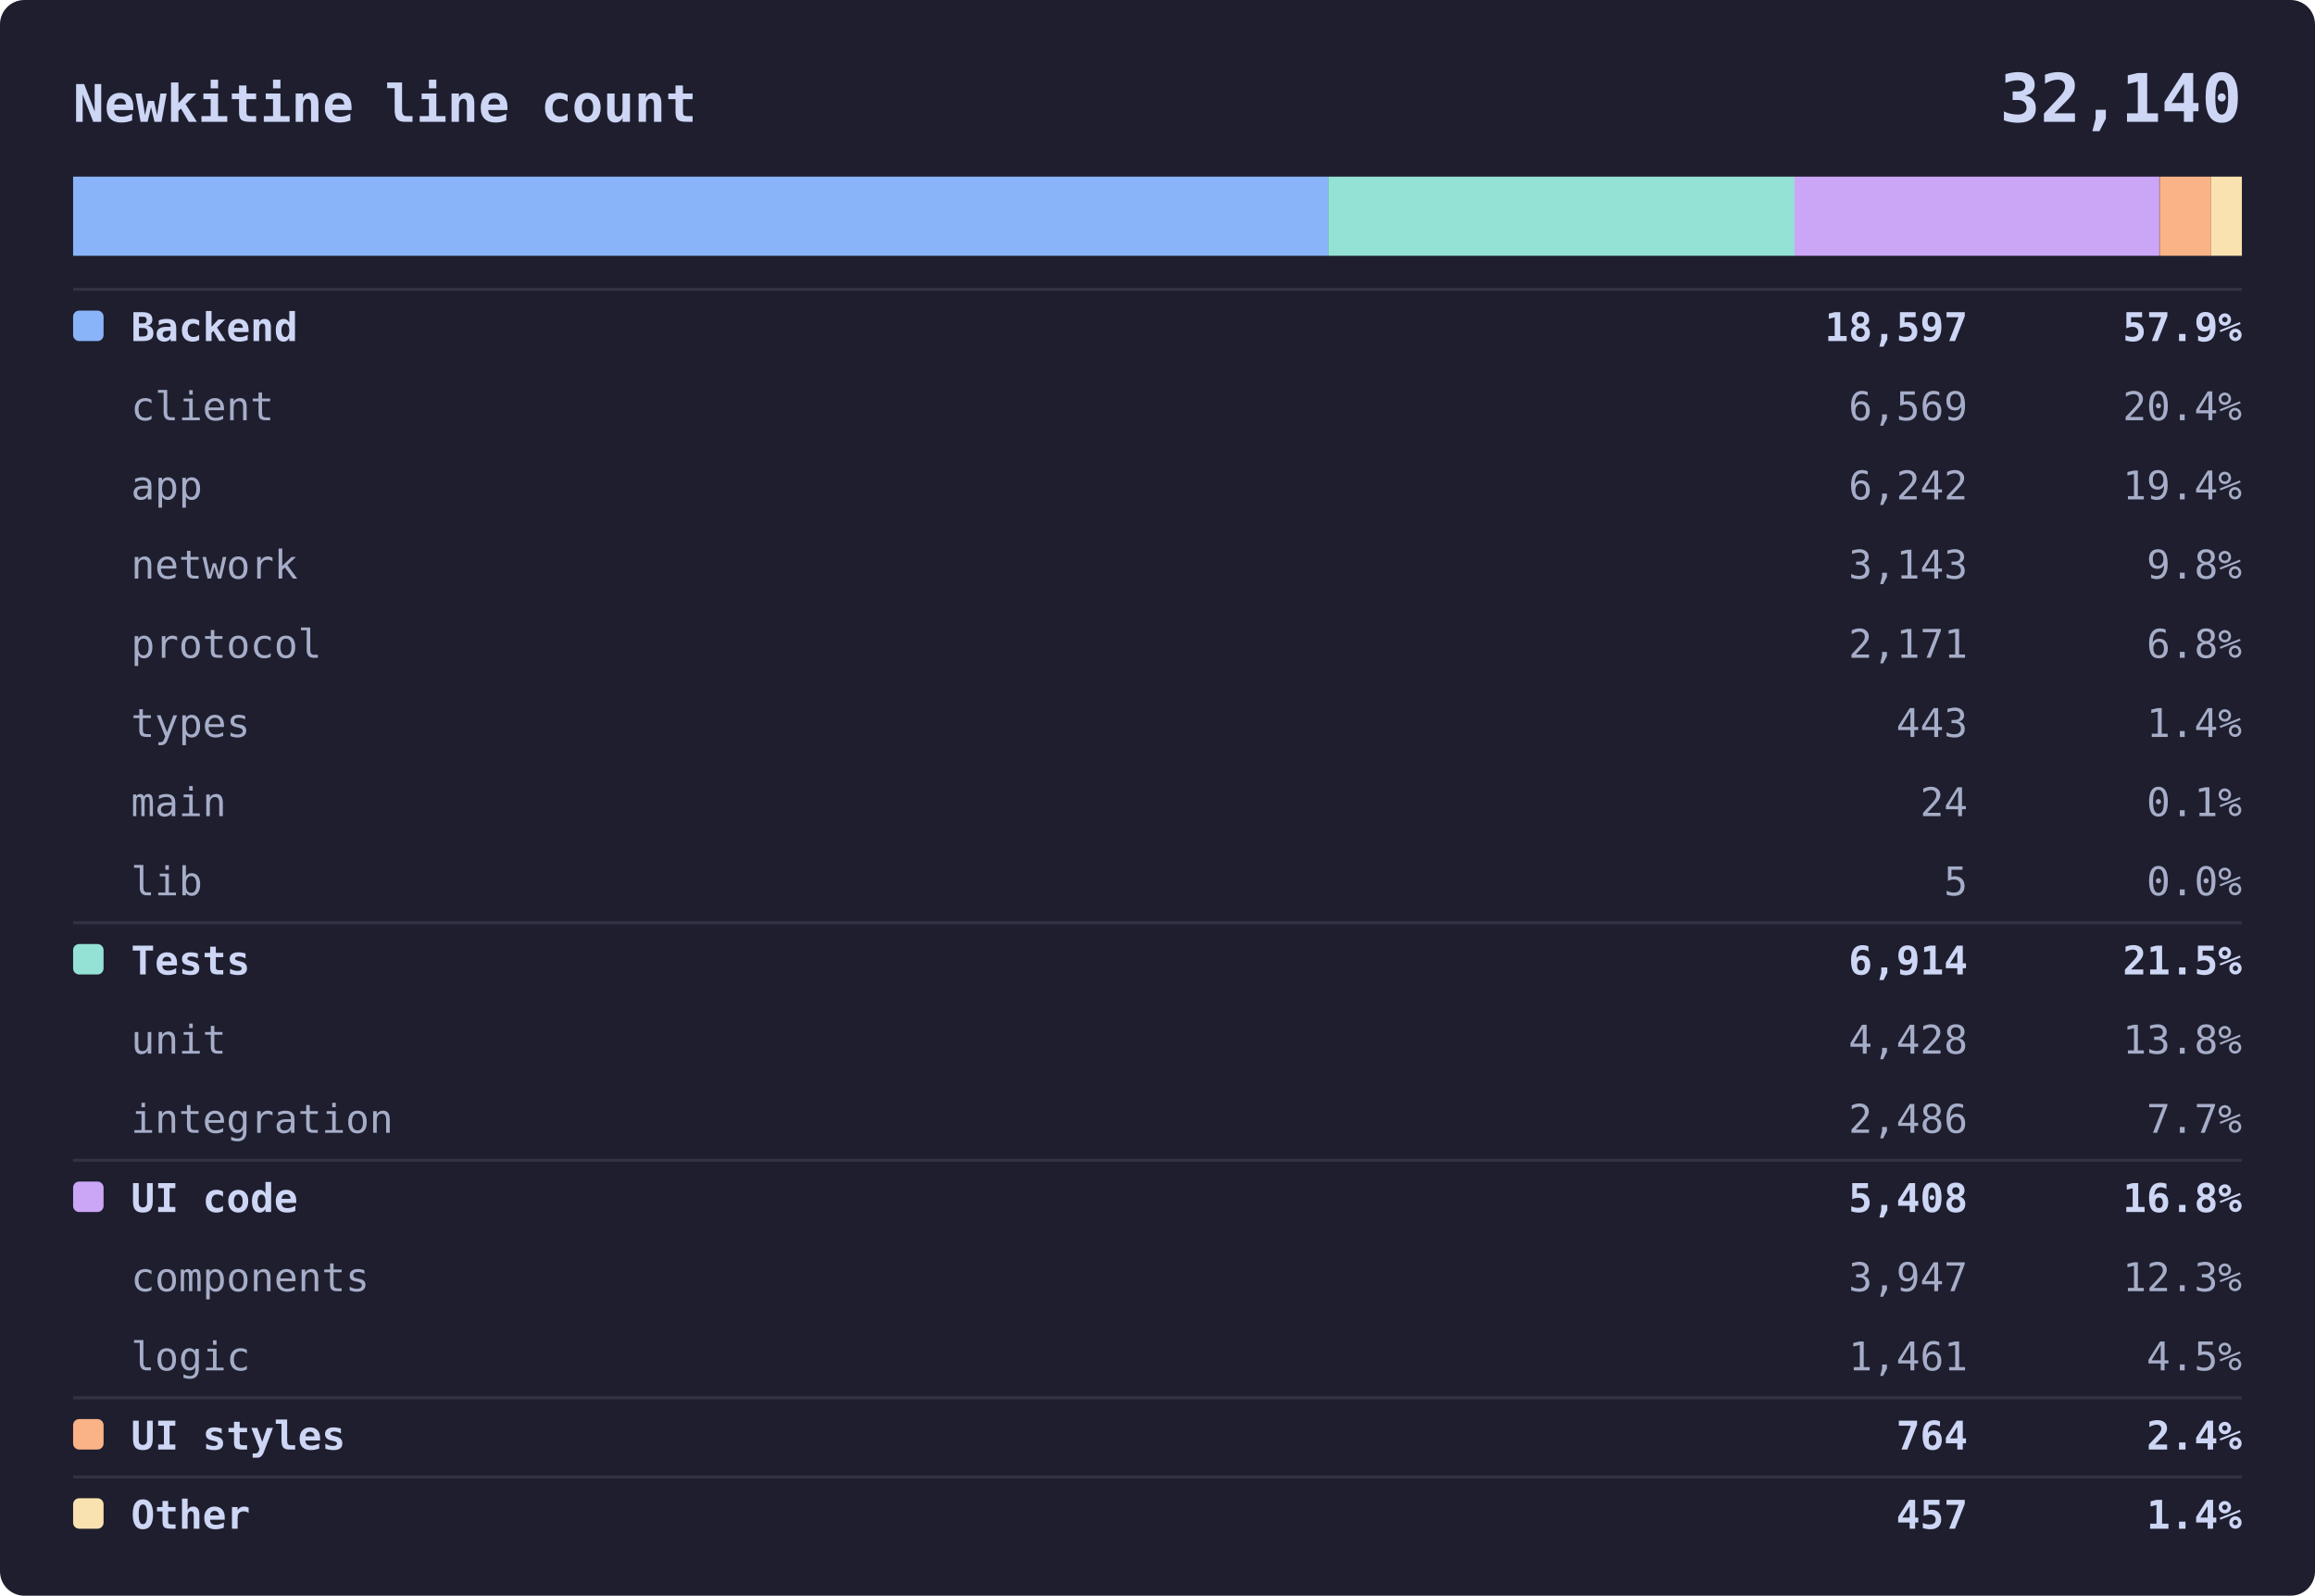
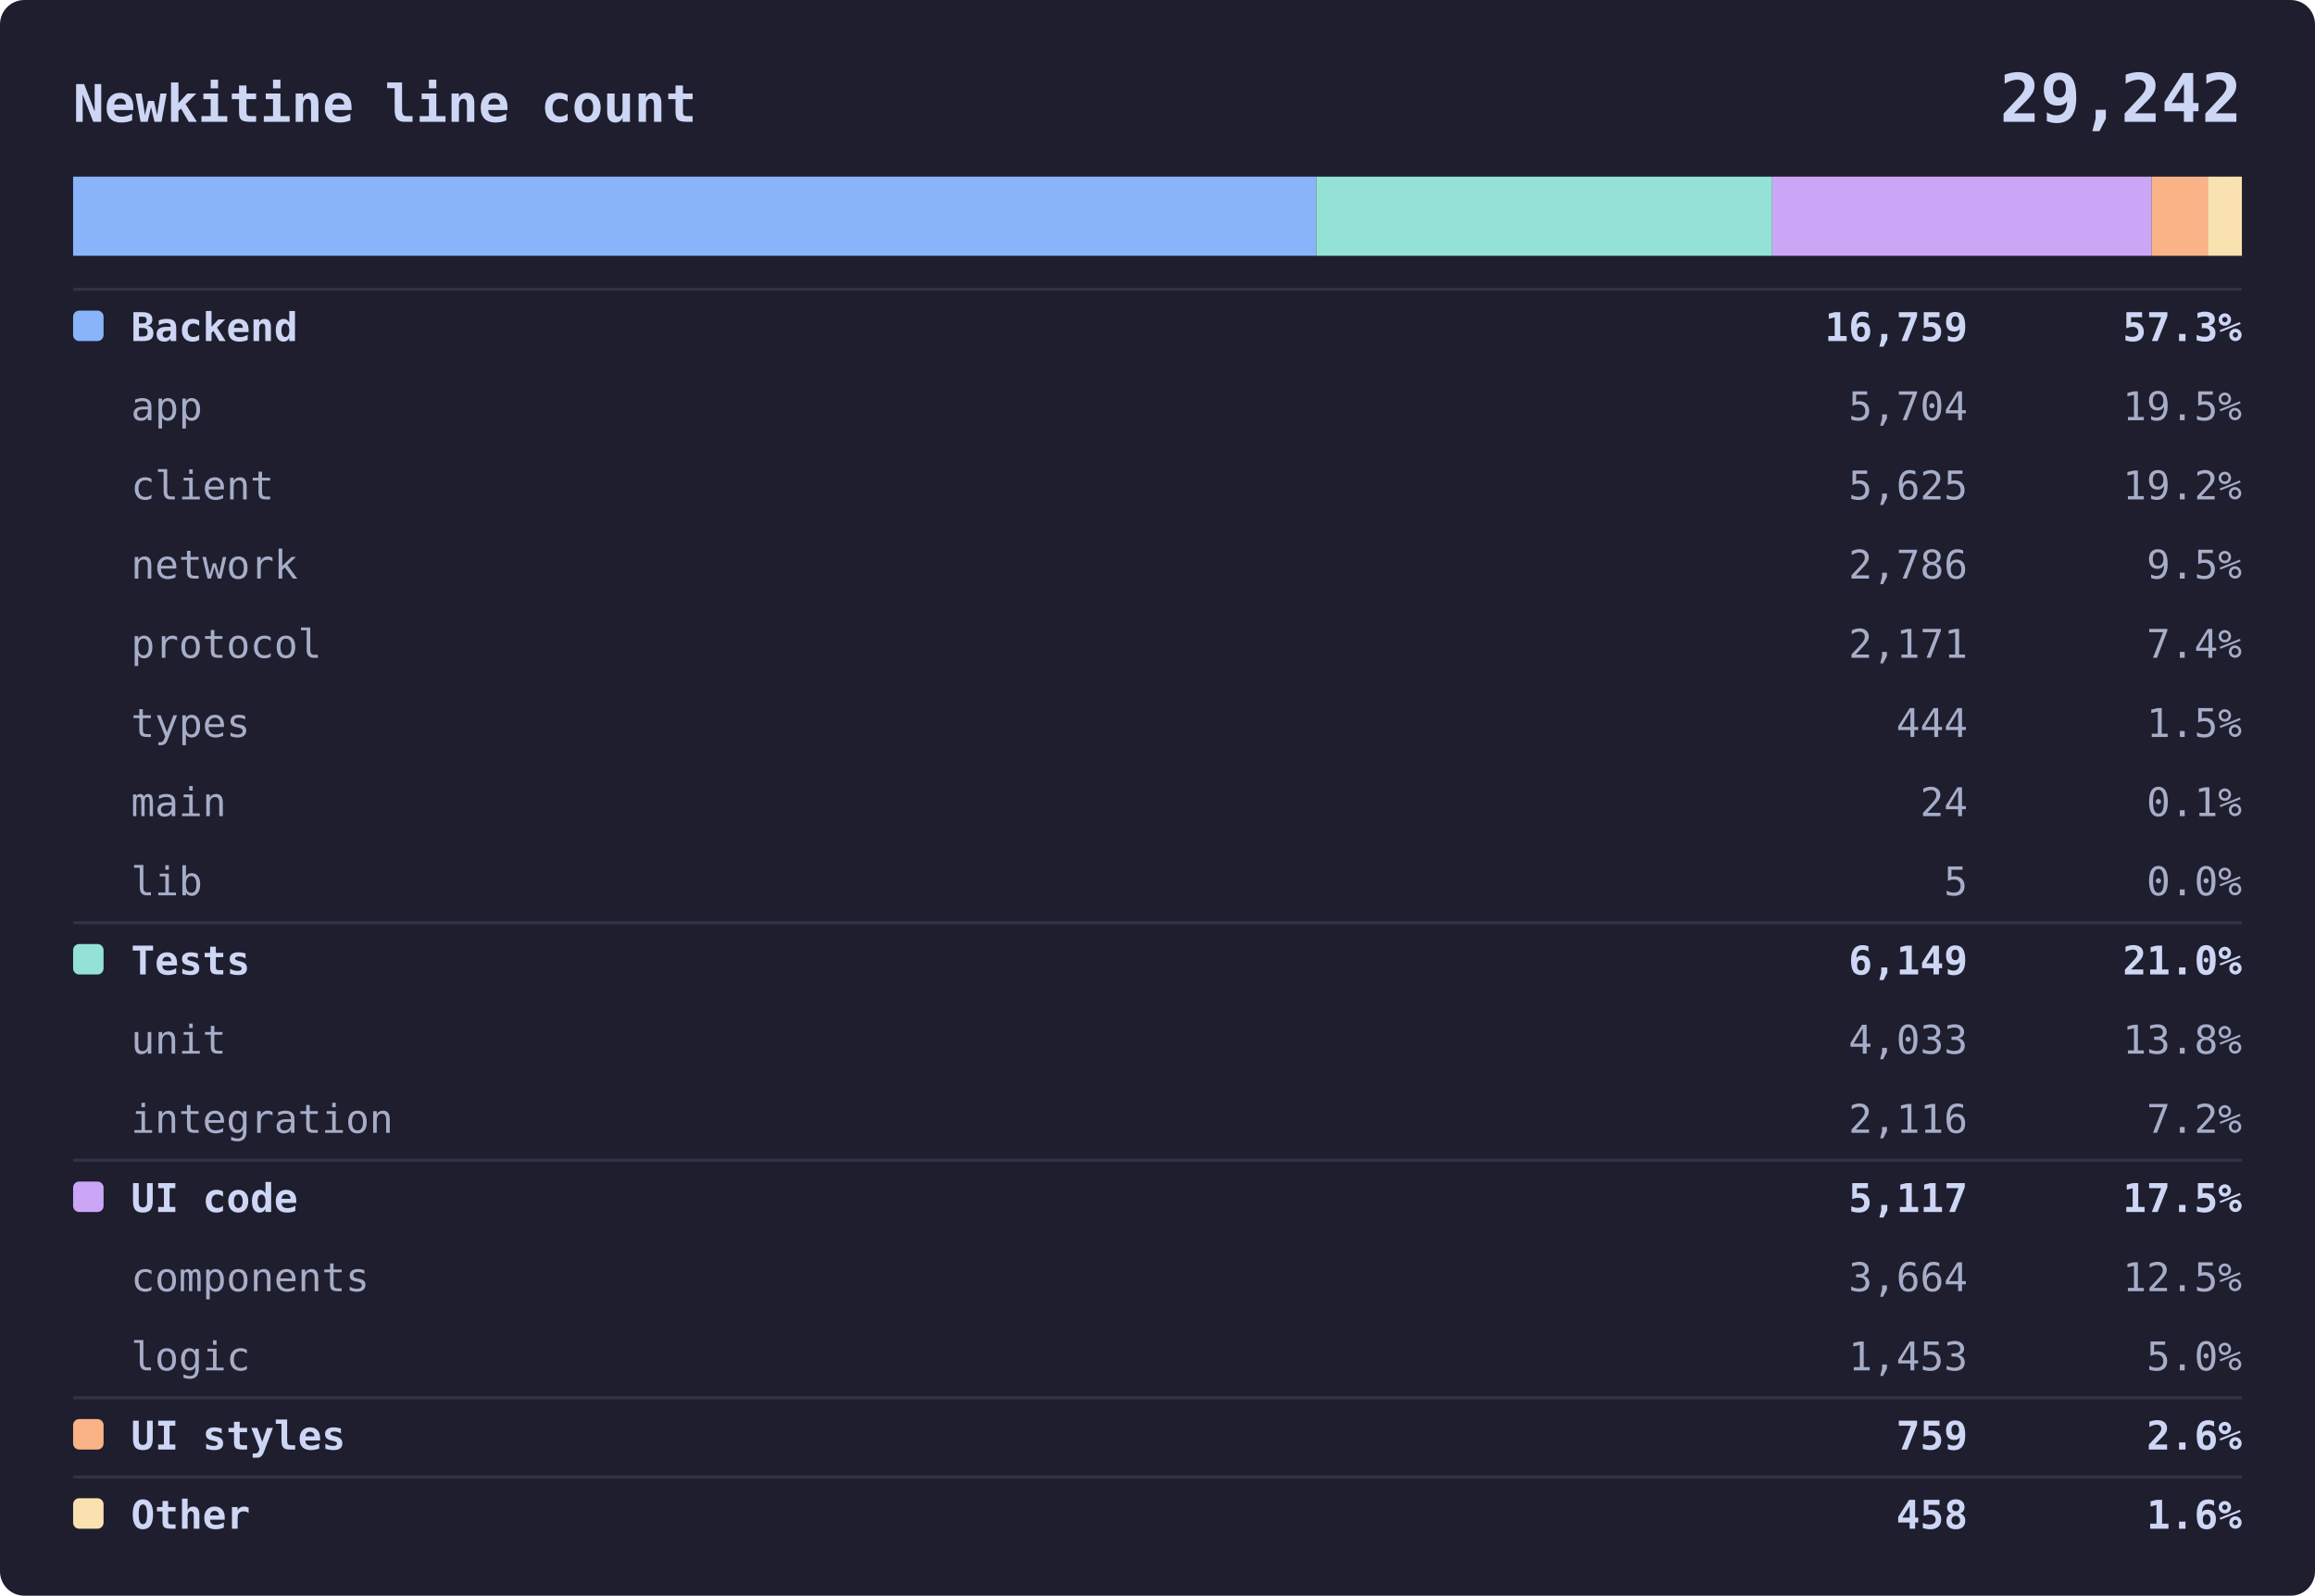
<svg xmlns="http://www.w3.org/2000/svg" viewBox="0 0 760 524" width="760" font-family="ui-monospace, SFMono-Regular, Menlo, Consolas, monospace">
  <rect width="760" height="524" rx="8" fill="#1e1e2e" />
  <text x="24" y="40" fill="#cdd6f4" font-size="17" font-weight="600" text-anchor="start">Newkitine line count</text>
-   <text x="736" y="40" fill="#cdd6f4" font-size="22" font-weight="600" text-anchor="end">32,140</text>
+   <text x="736" y="40" fill="#cdd6f4" font-size="22" font-weight="600" text-anchor="end">29,242</text>
  <rect x="24" y="58" width="712" height="26" rx="4" fill="#181825" />
-   <rect x="24.0" y="58" width="412.0" height="26" fill="#89b4fa" />
-   <rect x="436.0" y="58" width="153.2" height="26" fill="#94e2d5" />
-   <rect x="589.1" y="58" width="119.8" height="26" fill="#cba6f7" />
-   <rect x="709.0" y="58" width="16.9" height="26" fill="#fab387" />
-   <rect x="725.9" y="58" width="10.1" height="26" fill="#f9e2af" />
+   <rect x="24.0" y="58" width="408.1" height="26" fill="#89b4fa" />
+   <rect x="432.1" y="58" width="149.7" height="26" fill="#94e2d5" />
+   <rect x="581.8" y="58" width="124.6" height="26" fill="#cba6f7" />
+   <rect x="706.4" y="58" width="18.5" height="26" fill="#fab387" />
+   <rect x="724.8" y="58" width="11.2" height="26" fill="#f9e2af" />
  <line x1="24" y1="95" x2="736" y2="95" stroke="#313244" />
  <rect x="24" y="102" width="10" height="10" rx="2" fill="#89b4fa" />
  <text x="43" y="112" fill="#cdd6f4" font-size="13" font-weight="600" text-anchor="start">Backend</text>
-   <text x="646" y="112" fill="#cdd6f4" font-size="13" font-weight="600" text-anchor="end">18,597</text>
-   <text x="736" y="112" fill="#cdd6f4" font-size="13" font-weight="600" text-anchor="end">57.9%</text>
-   <text x="43" y="138" fill="#a6adc8" font-size="13" font-weight="400" text-anchor="start">client</text>
-   <text x="646" y="138" fill="#a6adc8" font-size="13" font-weight="400" text-anchor="end">6,569</text>
-   <text x="736" y="138" fill="#a6adc8" font-size="13" font-weight="400" text-anchor="end">20.4%</text>
-   <text x="43" y="164" fill="#a6adc8" font-size="13" font-weight="400" text-anchor="start">app</text>
-   <text x="646" y="164" fill="#a6adc8" font-size="13" font-weight="400" text-anchor="end">6,242</text>
-   <text x="736" y="164" fill="#a6adc8" font-size="13" font-weight="400" text-anchor="end">19.4%</text>
+   <text x="646" y="112" fill="#cdd6f4" font-size="13" font-weight="600" text-anchor="end">16,759</text>
+   <text x="736" y="112" fill="#cdd6f4" font-size="13" font-weight="600" text-anchor="end">57.3%</text>
+   <text x="43" y="138" fill="#a6adc8" font-size="13" font-weight="400" text-anchor="start">app</text>
+   <text x="646" y="138" fill="#a6adc8" font-size="13" font-weight="400" text-anchor="end">5,704</text>
+   <text x="736" y="138" fill="#a6adc8" font-size="13" font-weight="400" text-anchor="end">19.5%</text>
+   <text x="43" y="164" fill="#a6adc8" font-size="13" font-weight="400" text-anchor="start">client</text>
+   <text x="646" y="164" fill="#a6adc8" font-size="13" font-weight="400" text-anchor="end">5,625</text>
+   <text x="736" y="164" fill="#a6adc8" font-size="13" font-weight="400" text-anchor="end">19.2%</text>
  <text x="43" y="190" fill="#a6adc8" font-size="13" font-weight="400" text-anchor="start">network</text>
-   <text x="646" y="190" fill="#a6adc8" font-size="13" font-weight="400" text-anchor="end">3,143</text>
-   <text x="736" y="190" fill="#a6adc8" font-size="13" font-weight="400" text-anchor="end">9.8%</text>
+   <text x="646" y="190" fill="#a6adc8" font-size="13" font-weight="400" text-anchor="end">2,786</text>
+   <text x="736" y="190" fill="#a6adc8" font-size="13" font-weight="400" text-anchor="end">9.5%</text>
  <text x="43" y="216" fill="#a6adc8" font-size="13" font-weight="400" text-anchor="start">protocol</text>
  <text x="646" y="216" fill="#a6adc8" font-size="13" font-weight="400" text-anchor="end">2,171</text>
-   <text x="736" y="216" fill="#a6adc8" font-size="13" font-weight="400" text-anchor="end">6.8%</text>
+   <text x="736" y="216" fill="#a6adc8" font-size="13" font-weight="400" text-anchor="end">7.4%</text>
  <text x="43" y="242" fill="#a6adc8" font-size="13" font-weight="400" text-anchor="start">types</text>
-   <text x="646" y="242" fill="#a6adc8" font-size="13" font-weight="400" text-anchor="end">443</text>
-   <text x="736" y="242" fill="#a6adc8" font-size="13" font-weight="400" text-anchor="end">1.4%</text>
+   <text x="646" y="242" fill="#a6adc8" font-size="13" font-weight="400" text-anchor="end">444</text>
+   <text x="736" y="242" fill="#a6adc8" font-size="13" font-weight="400" text-anchor="end">1.5%</text>
  <text x="43" y="268" fill="#a6adc8" font-size="13" font-weight="400" text-anchor="start">main</text>
  <text x="646" y="268" fill="#a6adc8" font-size="13" font-weight="400" text-anchor="end">24</text>
  <text x="736" y="268" fill="#a6adc8" font-size="13" font-weight="400" text-anchor="end">0.1%</text>
  <text x="43" y="294" fill="#a6adc8" font-size="13" font-weight="400" text-anchor="start">lib</text>
  <text x="646" y="294" fill="#a6adc8" font-size="13" font-weight="400" text-anchor="end">5</text>
  <text x="736" y="294" fill="#a6adc8" font-size="13" font-weight="400" text-anchor="end">0.0%</text>
  <line x1="24" y1="303" x2="736" y2="303" stroke="#313244" />
  <rect x="24" y="310" width="10" height="10" rx="2" fill="#94e2d5" />
  <text x="43" y="320" fill="#cdd6f4" font-size="13" font-weight="600" text-anchor="start">Tests</text>
-   <text x="646" y="320" fill="#cdd6f4" font-size="13" font-weight="600" text-anchor="end">6,914</text>
-   <text x="736" y="320" fill="#cdd6f4" font-size="13" font-weight="600" text-anchor="end">21.5%</text>
+   <text x="646" y="320" fill="#cdd6f4" font-size="13" font-weight="600" text-anchor="end">6,149</text>
+   <text x="736" y="320" fill="#cdd6f4" font-size="13" font-weight="600" text-anchor="end">21.0%</text>
  <text x="43" y="346" fill="#a6adc8" font-size="13" font-weight="400" text-anchor="start">unit</text>
-   <text x="646" y="346" fill="#a6adc8" font-size="13" font-weight="400" text-anchor="end">4,428</text>
+   <text x="646" y="346" fill="#a6adc8" font-size="13" font-weight="400" text-anchor="end">4,033</text>
  <text x="736" y="346" fill="#a6adc8" font-size="13" font-weight="400" text-anchor="end">13.8%</text>
  <text x="43" y="372" fill="#a6adc8" font-size="13" font-weight="400" text-anchor="start">integration</text>
-   <text x="646" y="372" fill="#a6adc8" font-size="13" font-weight="400" text-anchor="end">2,486</text>
-   <text x="736" y="372" fill="#a6adc8" font-size="13" font-weight="400" text-anchor="end">7.7%</text>
+   <text x="646" y="372" fill="#a6adc8" font-size="13" font-weight="400" text-anchor="end">2,116</text>
+   <text x="736" y="372" fill="#a6adc8" font-size="13" font-weight="400" text-anchor="end">7.2%</text>
  <line x1="24" y1="381" x2="736" y2="381" stroke="#313244" />
  <rect x="24" y="388" width="10" height="10" rx="2" fill="#cba6f7" />
  <text x="43" y="398" fill="#cdd6f4" font-size="13" font-weight="600" text-anchor="start">UI code</text>
-   <text x="646" y="398" fill="#cdd6f4" font-size="13" font-weight="600" text-anchor="end">5,408</text>
-   <text x="736" y="398" fill="#cdd6f4" font-size="13" font-weight="600" text-anchor="end">16.8%</text>
+   <text x="646" y="398" fill="#cdd6f4" font-size="13" font-weight="600" text-anchor="end">5,117</text>
+   <text x="736" y="398" fill="#cdd6f4" font-size="13" font-weight="600" text-anchor="end">17.5%</text>
  <text x="43" y="424" fill="#a6adc8" font-size="13" font-weight="400" text-anchor="start">components</text>
-   <text x="646" y="424" fill="#a6adc8" font-size="13" font-weight="400" text-anchor="end">3,947</text>
-   <text x="736" y="424" fill="#a6adc8" font-size="13" font-weight="400" text-anchor="end">12.3%</text>
+   <text x="646" y="424" fill="#a6adc8" font-size="13" font-weight="400" text-anchor="end">3,664</text>
+   <text x="736" y="424" fill="#a6adc8" font-size="13" font-weight="400" text-anchor="end">12.5%</text>
  <text x="43" y="450" fill="#a6adc8" font-size="13" font-weight="400" text-anchor="start">logic</text>
-   <text x="646" y="450" fill="#a6adc8" font-size="13" font-weight="400" text-anchor="end">1,461</text>
-   <text x="736" y="450" fill="#a6adc8" font-size="13" font-weight="400" text-anchor="end">4.5%</text>
+   <text x="646" y="450" fill="#a6adc8" font-size="13" font-weight="400" text-anchor="end">1,453</text>
+   <text x="736" y="450" fill="#a6adc8" font-size="13" font-weight="400" text-anchor="end">5.0%</text>
  <line x1="24" y1="459" x2="736" y2="459" stroke="#313244" />
  <rect x="24" y="466" width="10" height="10" rx="2" fill="#fab387" />
  <text x="43" y="476" fill="#cdd6f4" font-size="13" font-weight="600" text-anchor="start">UI styles</text>
-   <text x="646" y="476" fill="#cdd6f4" font-size="13" font-weight="600" text-anchor="end">764</text>
-   <text x="736" y="476" fill="#cdd6f4" font-size="13" font-weight="600" text-anchor="end">2.4%</text>
+   <text x="646" y="476" fill="#cdd6f4" font-size="13" font-weight="600" text-anchor="end">759</text>
+   <text x="736" y="476" fill="#cdd6f4" font-size="13" font-weight="600" text-anchor="end">2.6%</text>
  <line x1="24" y1="485" x2="736" y2="485" stroke="#313244" />
  <rect x="24" y="492" width="10" height="10" rx="2" fill="#f9e2af" />
  <text x="43" y="502" fill="#cdd6f4" font-size="13" font-weight="600" text-anchor="start">Other</text>
-   <text x="646" y="502" fill="#cdd6f4" font-size="13" font-weight="600" text-anchor="end">457</text>
-   <text x="736" y="502" fill="#cdd6f4" font-size="13" font-weight="600" text-anchor="end">1.4%</text>
+   <text x="646" y="502" fill="#cdd6f4" font-size="13" font-weight="600" text-anchor="end">458</text>
+   <text x="736" y="502" fill="#cdd6f4" font-size="13" font-weight="600" text-anchor="end">1.6%</text>
</svg>
